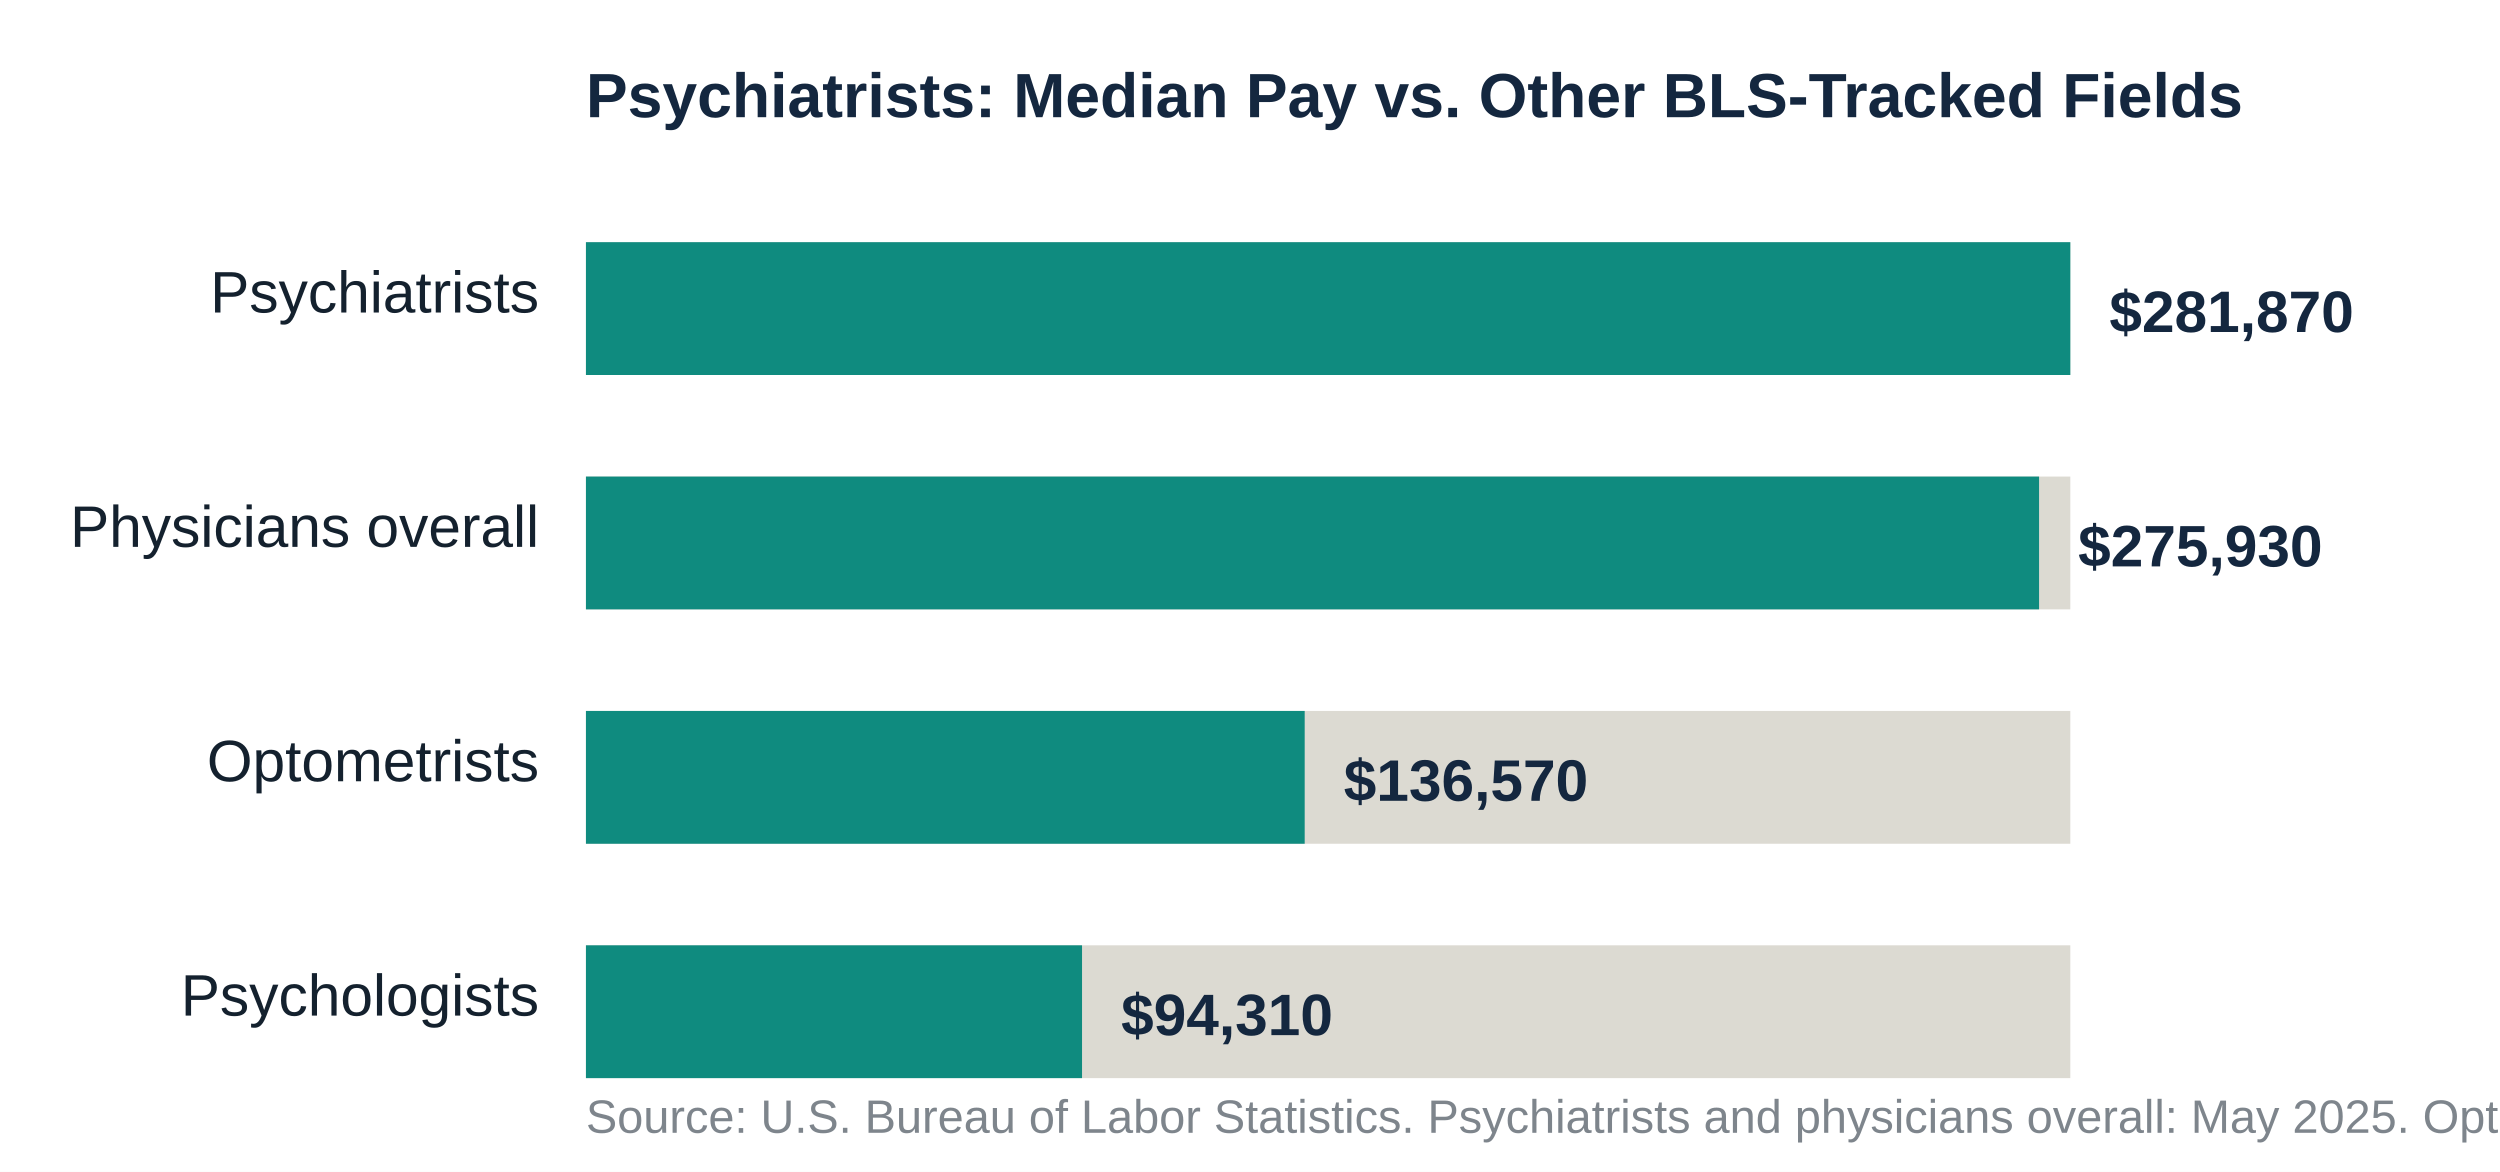
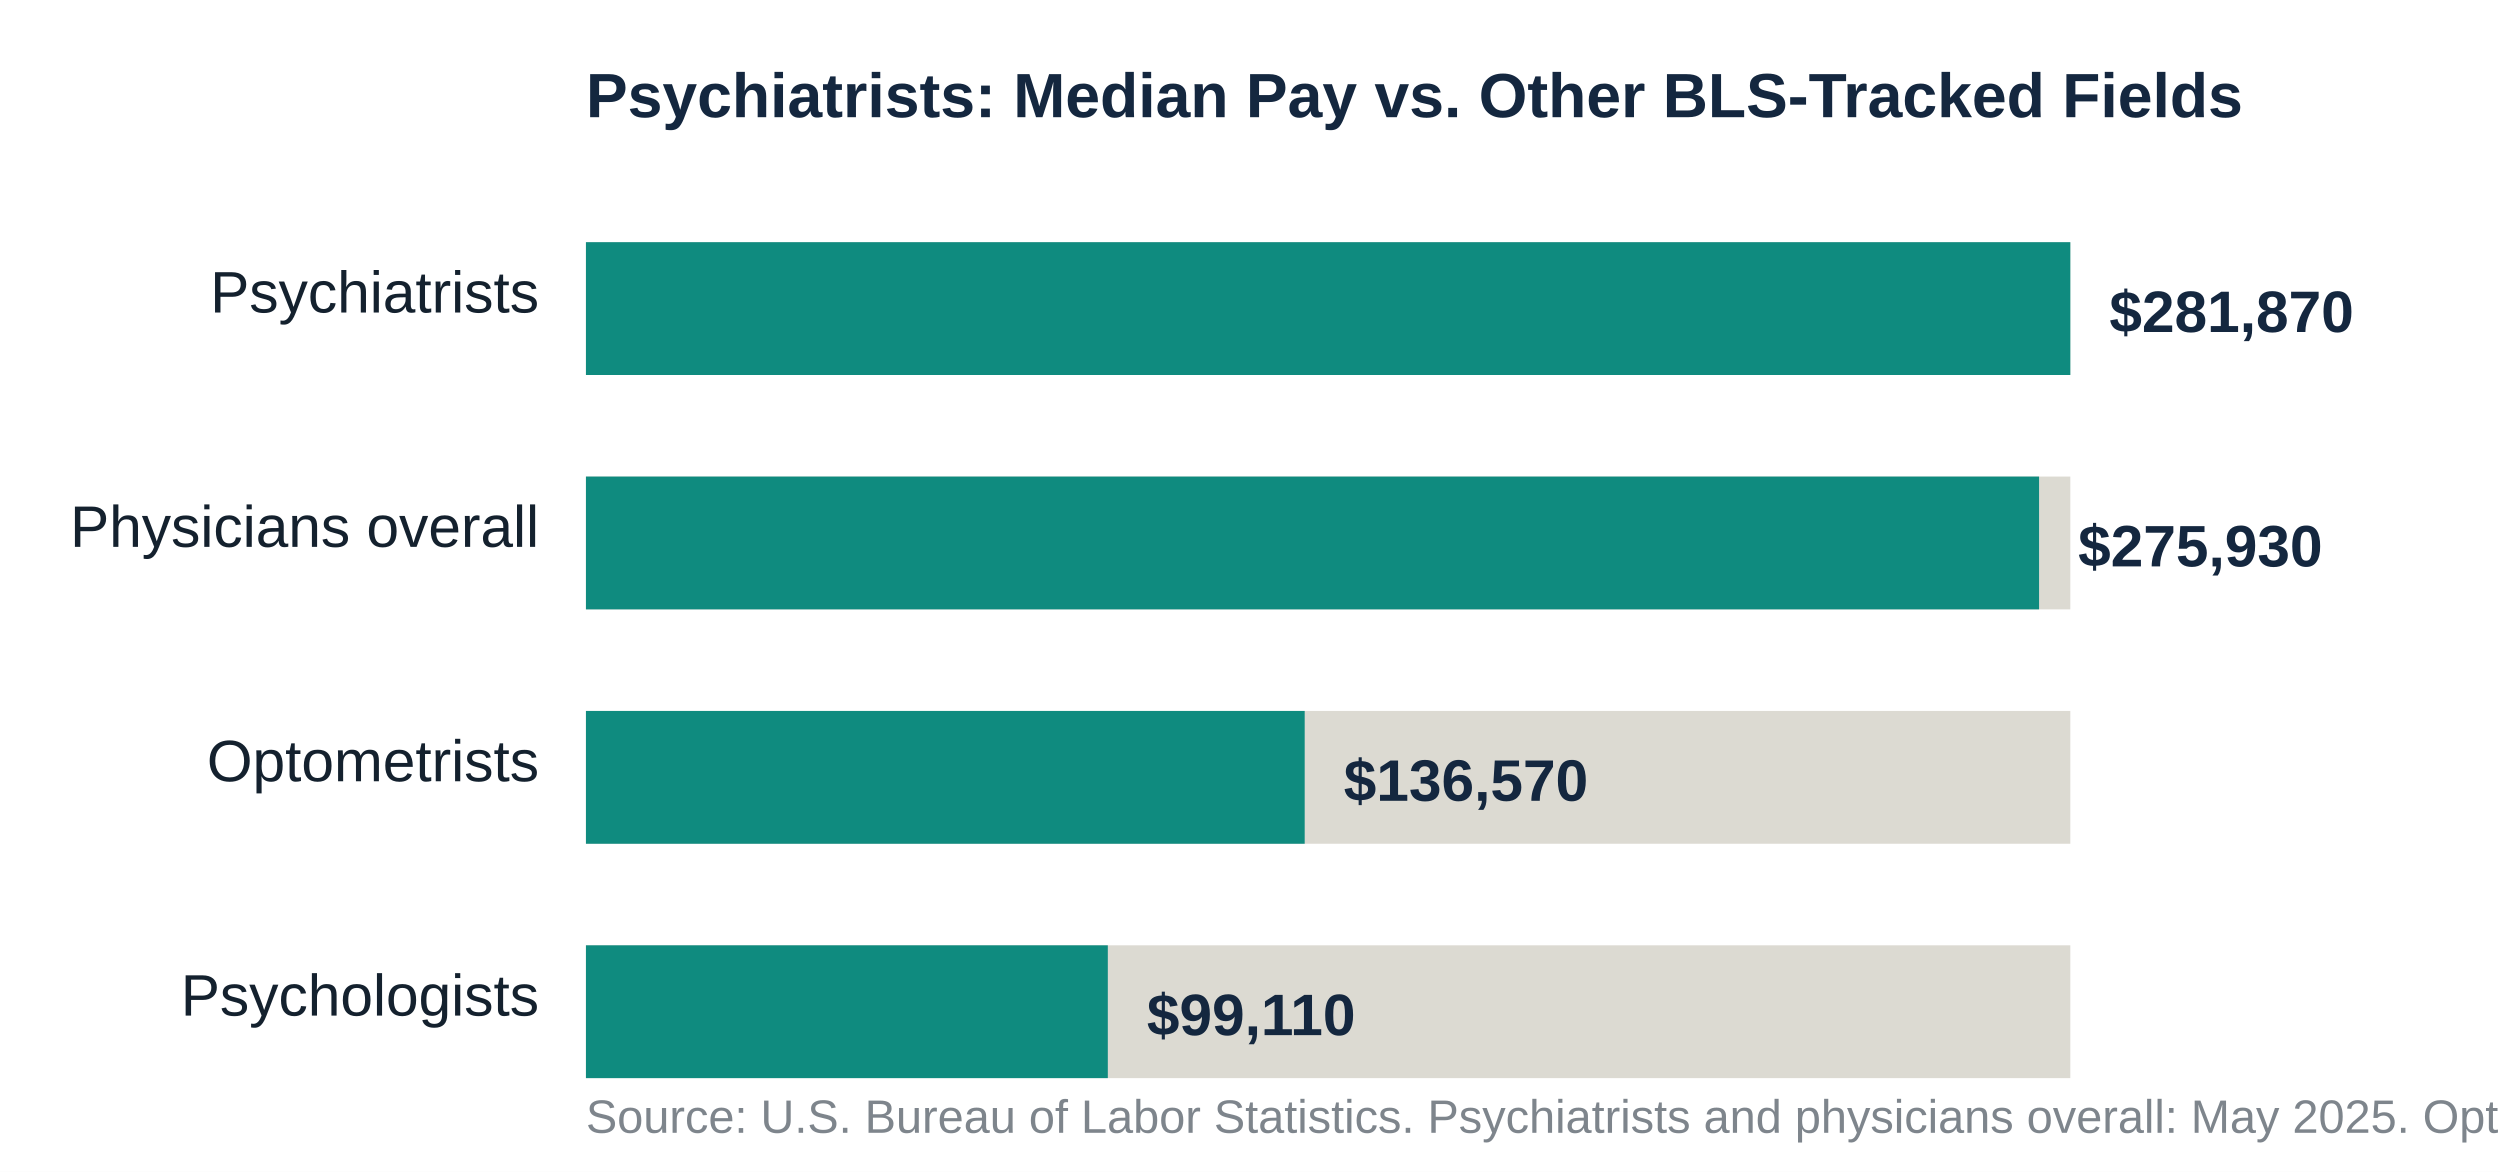
<svg xmlns="http://www.w3.org/2000/svg" viewBox="0 0 640 300" font-family="Arial, sans-serif">
  <rect x="0" y="0" width="640" height="300" fill="white" />
  <text x="150" y="30" font-size="16" font-weight="700" fill="#14273f">Psychiatrists: Median Pay vs. Other BLS-Tracked Fields</text>
  <text x="138" y="80" text-anchor="end" font-size="15" fill="#14212e">Psychiatrists</text>
  <rect x="150" y="62" width="380" height="34" fill="#dcdad2" />
  <rect x="150" y="62" width="380" height="34" fill="#0f8b7f" />
  <text x="540" y="85" font-size="15" font-weight="700" fill="#14273f">$281,870</text>
  <text x="138" y="140" text-anchor="end" font-size="15" fill="#14212e">Physicians overall</text>
  <rect x="150" y="122" width="380" height="34" fill="#dcdad2" />
  <rect x="150" y="122" width="372" height="34" fill="#0f8b7f" />
  <text x="532" y="145" font-size="15" font-weight="700" fill="#14273f">$275,930</text>
  <text x="138" y="200" text-anchor="end" font-size="15" fill="#14212e">Optometrists</text>
  <rect x="150" y="182" width="380" height="34" fill="#dcdad2" />
  <rect x="150" y="182" width="184" height="34" fill="#0f8b7f" />
  <text x="344" y="205" font-size="15" font-weight="700" fill="#14273f">$136,570</text>
  <text x="138" y="260" text-anchor="end" font-size="15" fill="#14212e">Psychologists</text>
  <rect x="150" y="242" width="380" height="34" fill="#dcdad2" />
-   <rect x="150" y="242" width="127" height="34" fill="#0f8b7f" />
-   <text x="287" y="265" font-size="15" font-weight="700" fill="#14273f">$94,310</text>
-   <text x="150" y="290" font-size="12" fill="#14212e" opacity="0.55">Source: U.S. Bureau of Labor Statistics. Psychiatrists and physicians overall: May 2025. Optometrists: May 2025. Psychologists: May 2024.</text>
+   <rect x="150" y="242" width="133.6" height="34" fill="#0f8b7f" />
+   <text x="293.6" y="265" font-size="15" font-weight="700" fill="#14273f">$99,110</text>
+   <text x="150" y="290" font-size="12" fill="#14212e" opacity="0.55">Source: U.S. Bureau of Labor Statistics. Psychiatrists and physicians overall: May 2025. Optometrists: May 2025. Psychologists: May 2025.</text>
</svg>
